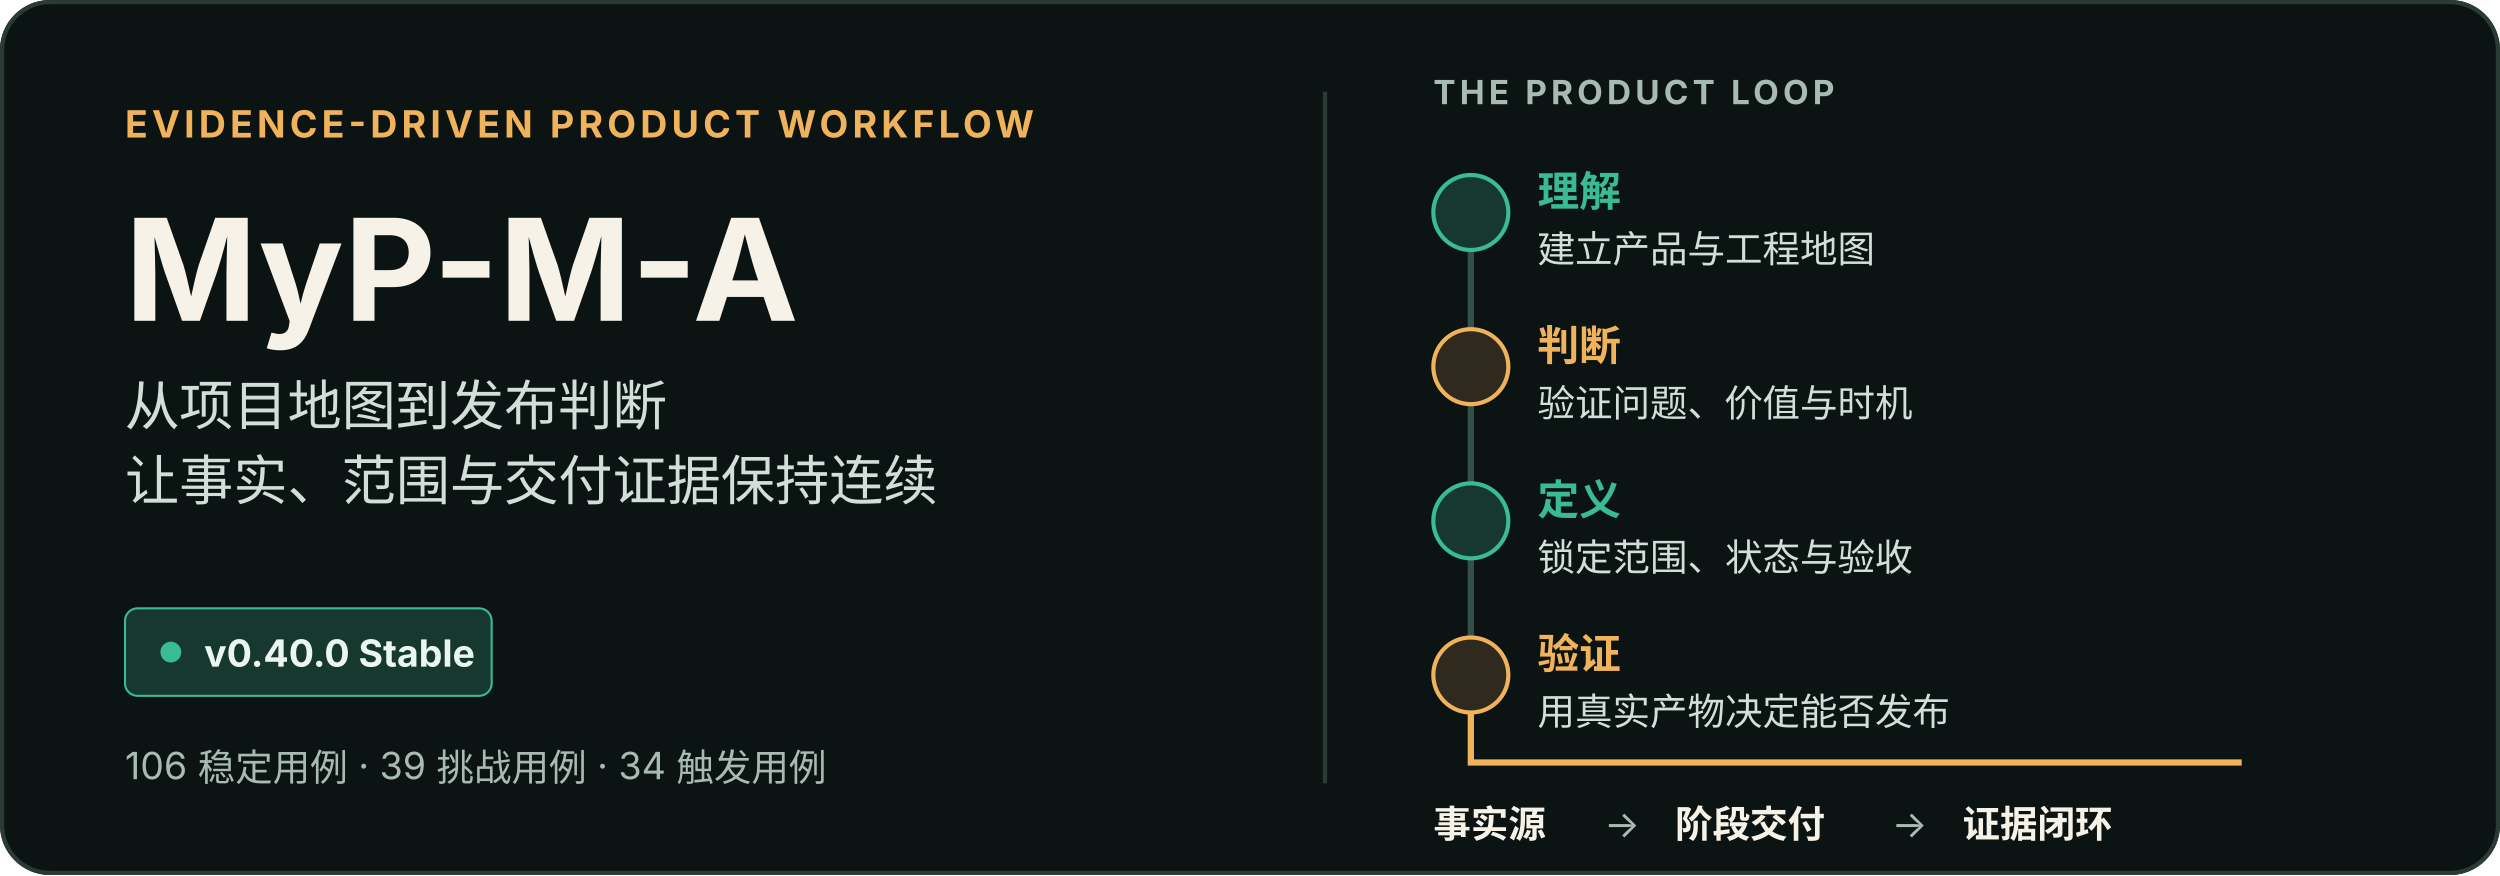
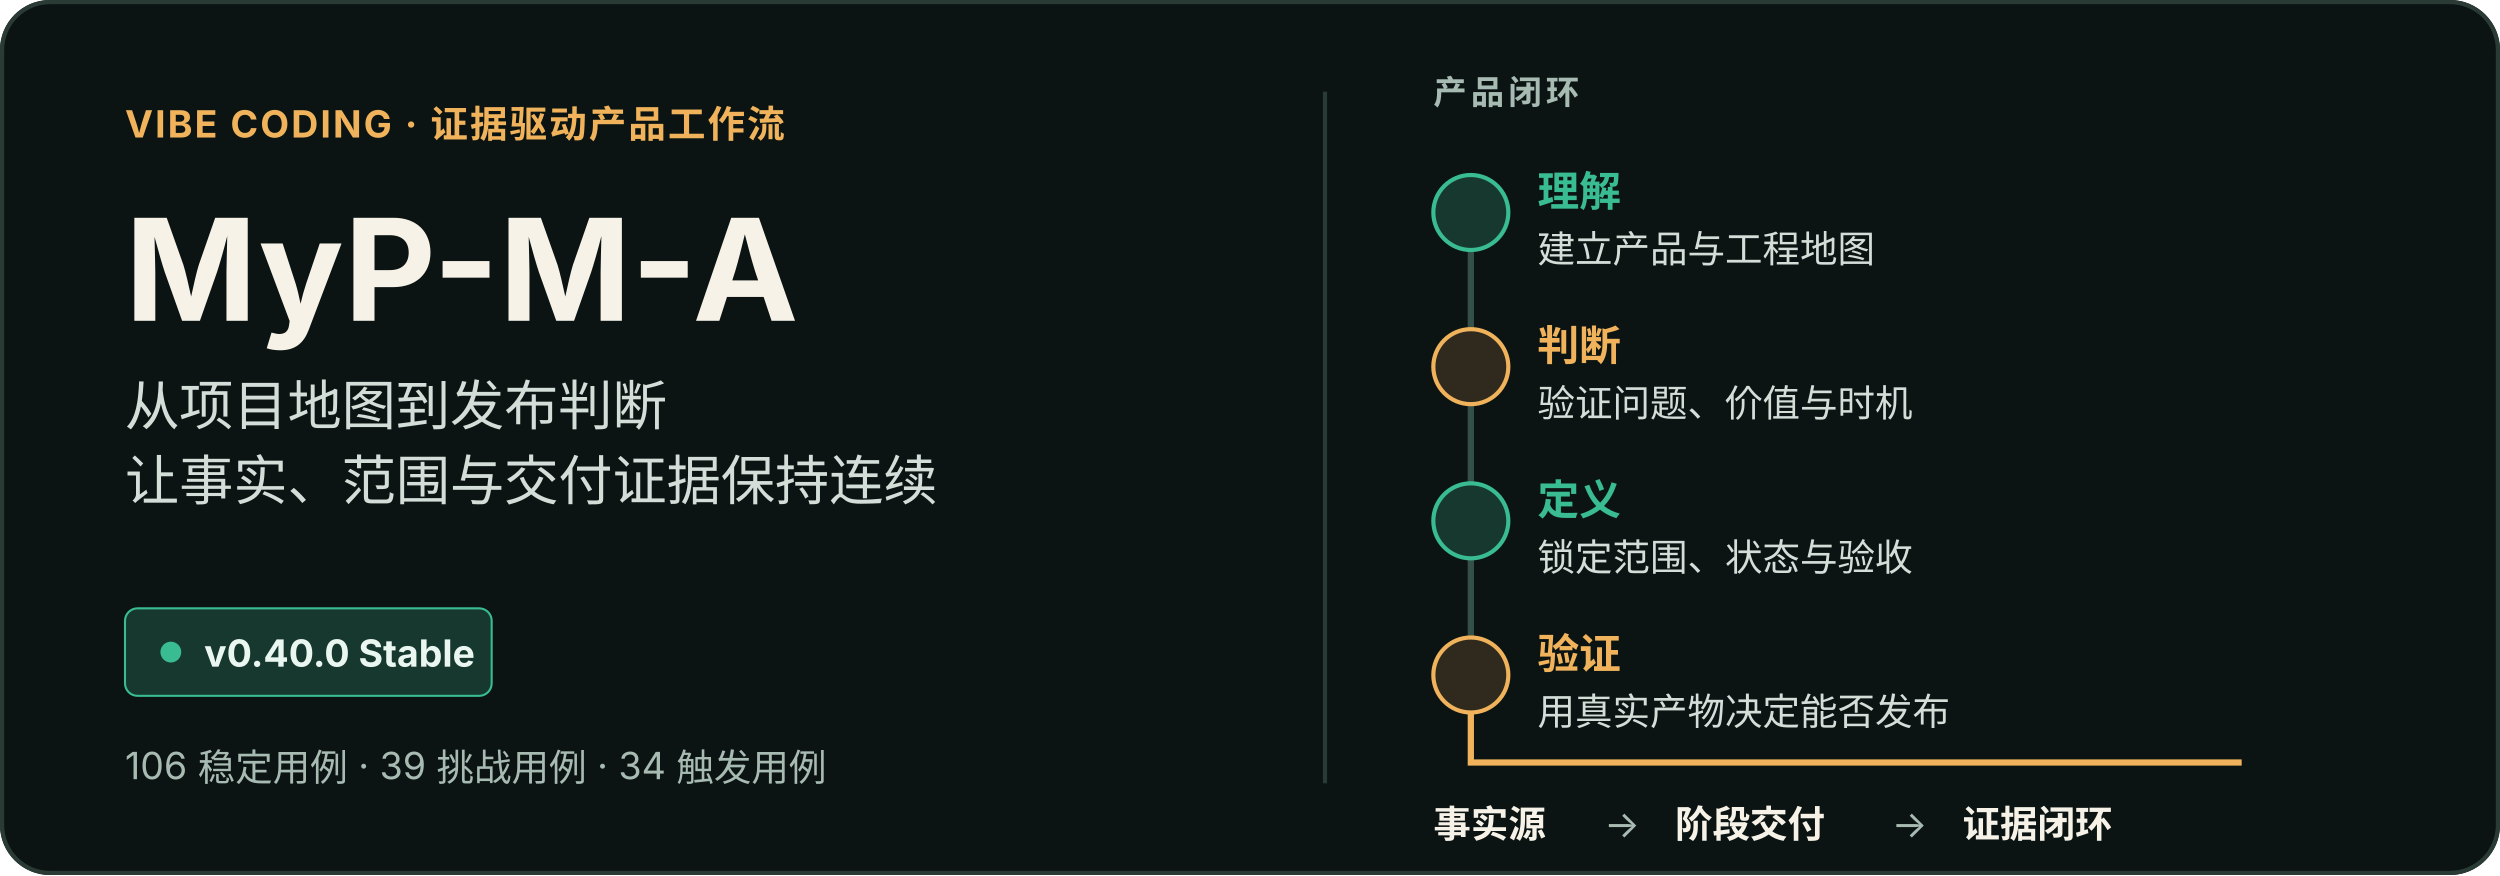
<svg xmlns="http://www.w3.org/2000/svg" width="1200" height="420" viewBox="0 0 1200 420" role="img" aria-labelledby="title desc">
  <rect width="1200" height="420" rx="24" fill="#0B1412" />
  <rect x="1" y="1" width="1198" height="418" rx="23" fill="none" stroke="#2A3B36" stroke-width="2" />
  <g font-family="-apple-system, BlinkMacSystemFont, 'Segoe UI', 'PingFang SC', 'Microsoft YaHei', sans-serif">
-     <text x="60" y="66" fill="#F0B35B" font-size="18" font-weight="700" letter-spacing="2">EVIDENCE-DRIVEN PRODUCT WORKFLOW</text>
+     <text x="60" y="66" fill="#F0B35B" font-size="18" font-weight="700" letter-spacing="1">VIBE CODING · 证据驱动产品工作流</text>
    <text x="60" y="154" fill="#F6F2E8" font-size="68" font-weight="750">MyP-M-A</text>
    <text x="60" y="204" fill="#D4DED9" font-size="26">从项目地图到发布判断</text>
    <text x="60" y="240" fill="#D4DED9" font-size="26">让事实、范围与交付证据保持连续</text>
    <g transform="translate(60 292)">
      <rect width="176" height="42" rx="6" fill="#17382F" stroke="#39BC91" />
      <circle cx="22" cy="21" r="5" fill="#39BC91" />
      <text x="38" y="28" fill="#EAF7F1" font-size="18" font-weight="700">v0.40.0 Stable</text>
    </g>
    <text x="60" y="374" fill="#A8BBB3" font-size="18">106 稳定用例 · 39 挑战用例 · 34 触发用例</text>
    <line x1="636" y1="44" x2="636" y2="376" stroke="#2A3B36" stroke-width="2" />
    <g transform="translate(688 50)">
-       <text x="0" y="0" fill="#A8BBB3" font-size="16" font-weight="700" letter-spacing="2">THE PRODUCT LOOP</text>
+       <text x="0" y="0" fill="#A8BBB3" font-size="16" font-weight="700" letter-spacing="2">产品闭环</text>
      <line x1="18" y1="52" x2="18" y2="286" stroke="#355048" stroke-width="3" />
      <path d="M18 286 V316 H388" fill="none" stroke="#F0B35B" stroke-width="3" />
      <g transform="translate(0 34)">
        <circle cx="18" cy="18" r="18" fill="#17382F" stroke="#39BC91" stroke-width="2" />
        <text x="50" y="15" fill="#39BC91" font-size="20" font-weight="700">理解</text>
        <text x="50" y="42" fill="#D4DED9" font-size="18">建立产品与工程地图</text>
      </g>
      <g transform="translate(0 108)">
        <circle cx="18" cy="18" r="18" fill="#2F2A1D" stroke="#F0B35B" stroke-width="2" />
        <text x="50" y="15" fill="#F0B35B" font-size="20" font-weight="700">判断</text>
        <text x="50" y="42" fill="#D4DED9" font-size="18">验证问题、价值与时机</text>
      </g>
      <g transform="translate(0 182)">
        <circle cx="18" cy="18" r="18" fill="#17382F" stroke="#39BC91" stroke-width="2" />
        <text x="50" y="15" fill="#39BC91" font-size="20" font-weight="700">定义</text>
        <text x="50" y="42" fill="#D4DED9" font-size="18">锁定范围、状态与验收</text>
      </g>
      <g transform="translate(0 256)">
        <circle cx="18" cy="18" r="18" fill="#2F2A1D" stroke="#F0B35B" stroke-width="2" />
        <text x="50" y="15" fill="#F0B35B" font-size="20" font-weight="700">验证</text>
        <text x="50" y="42" fill="#D4DED9" font-size="18">用真实产物决定能否发布</text>
      </g>
      <text x="0" y="352" fill="#F6F2E8" font-size="18" font-weight="700">事实源</text>
      <text x="82" y="352" fill="#A8BBB3" font-size="18">→</text>
      <text x="116" y="352" fill="#F6F2E8" font-size="18" font-weight="700">阶段交付</text>
      <text x="220" y="352" fill="#A8BBB3" font-size="18">→</text>
      <text x="254" y="352" fill="#F6F2E8" font-size="18" font-weight="700">证据闭环</text>
    </g>
  </g>
</svg>
